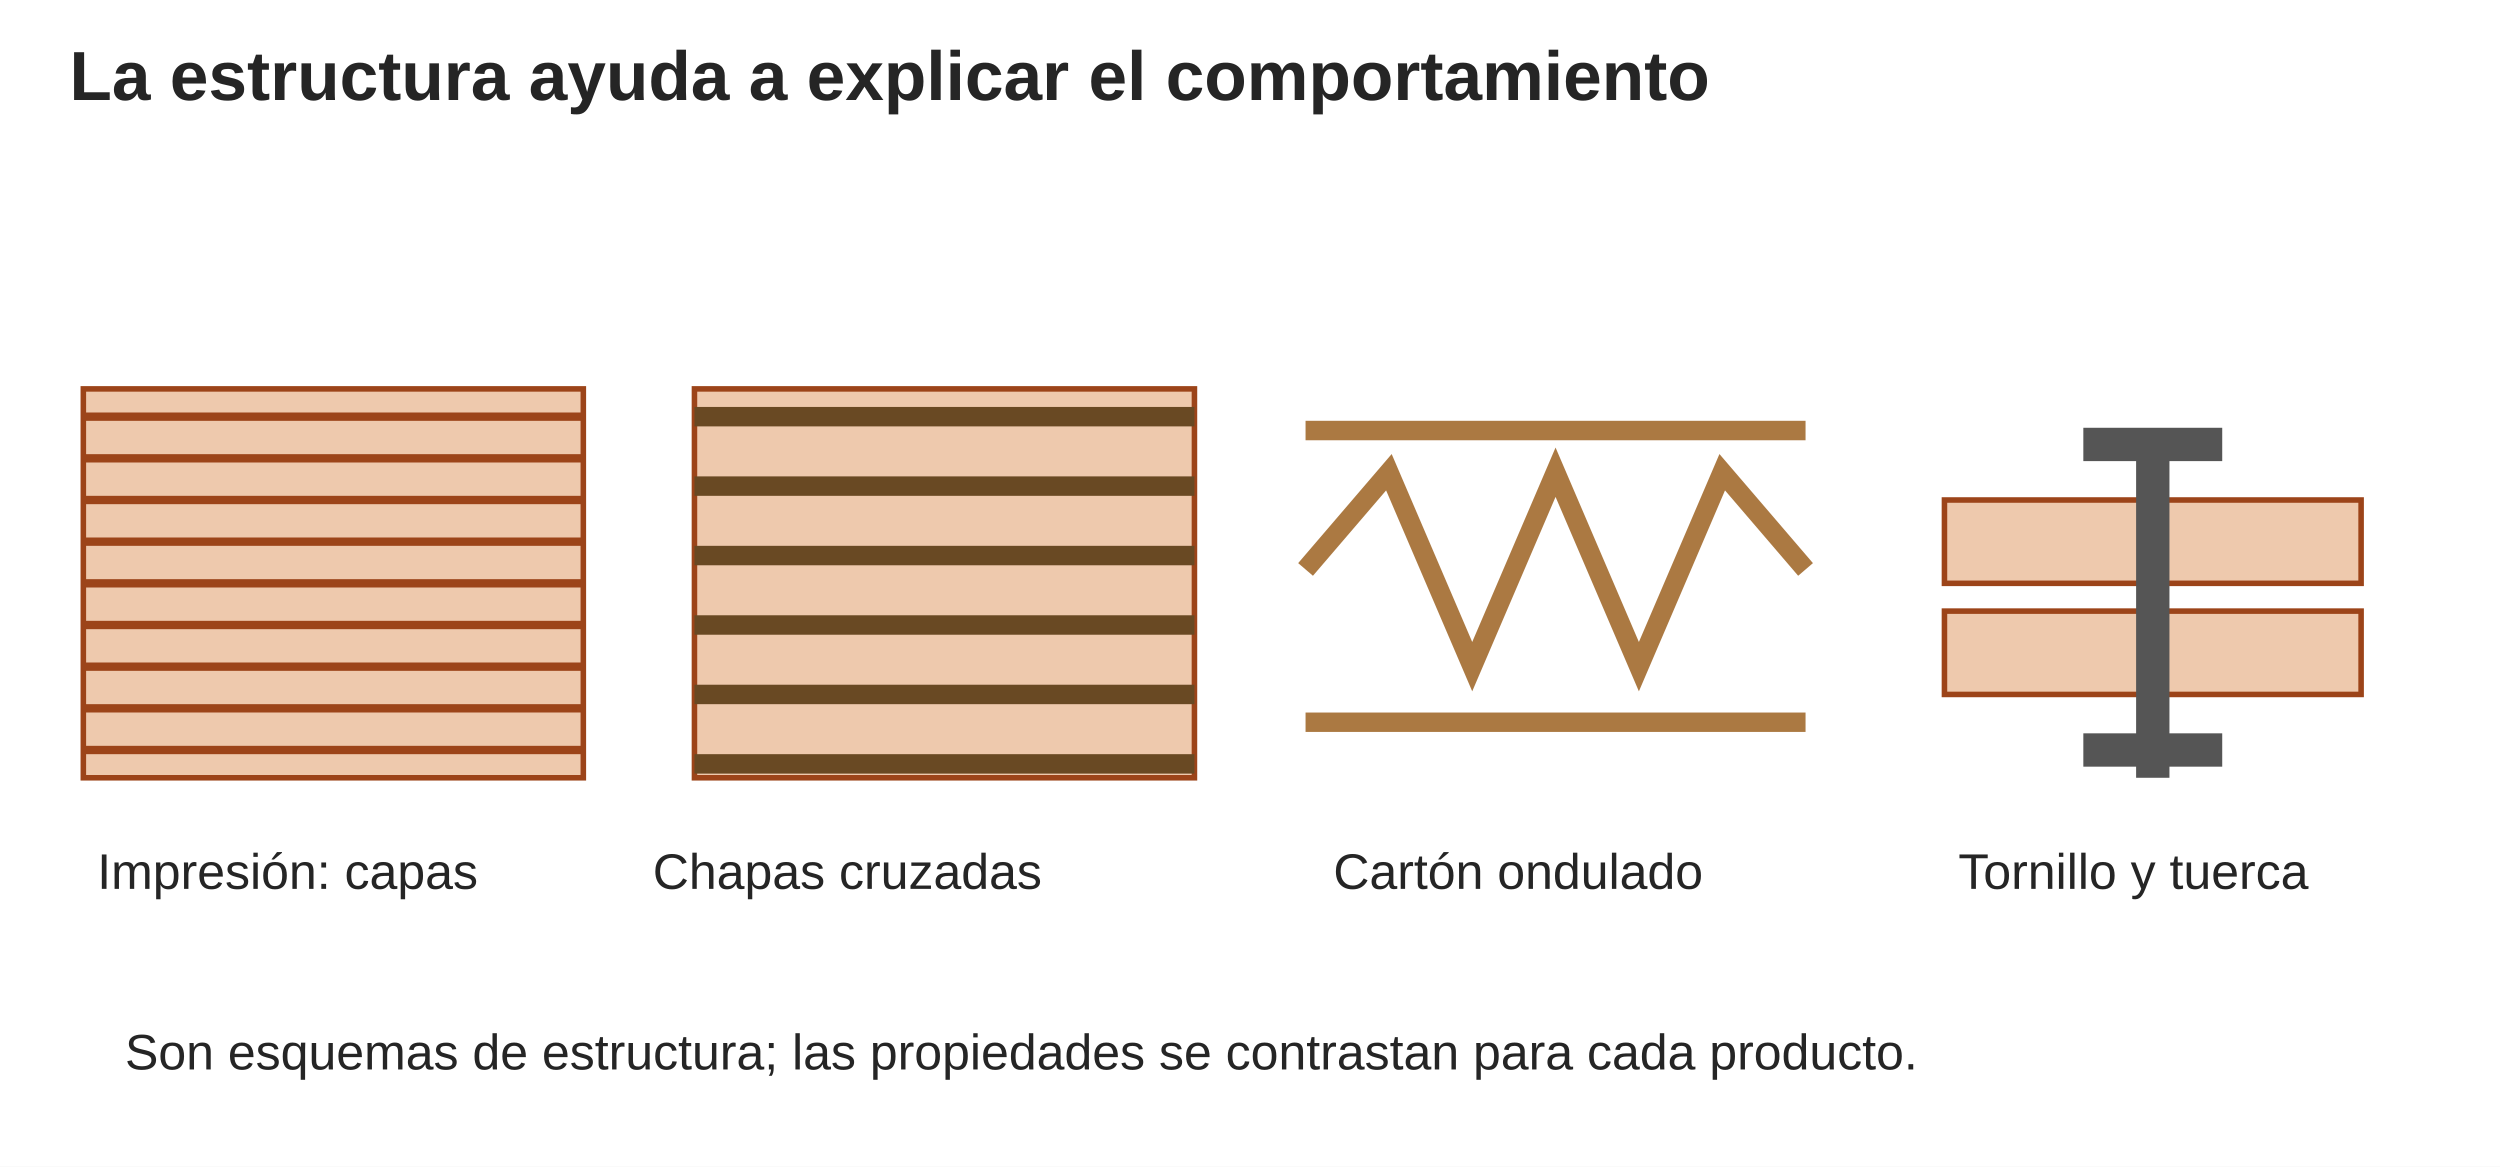
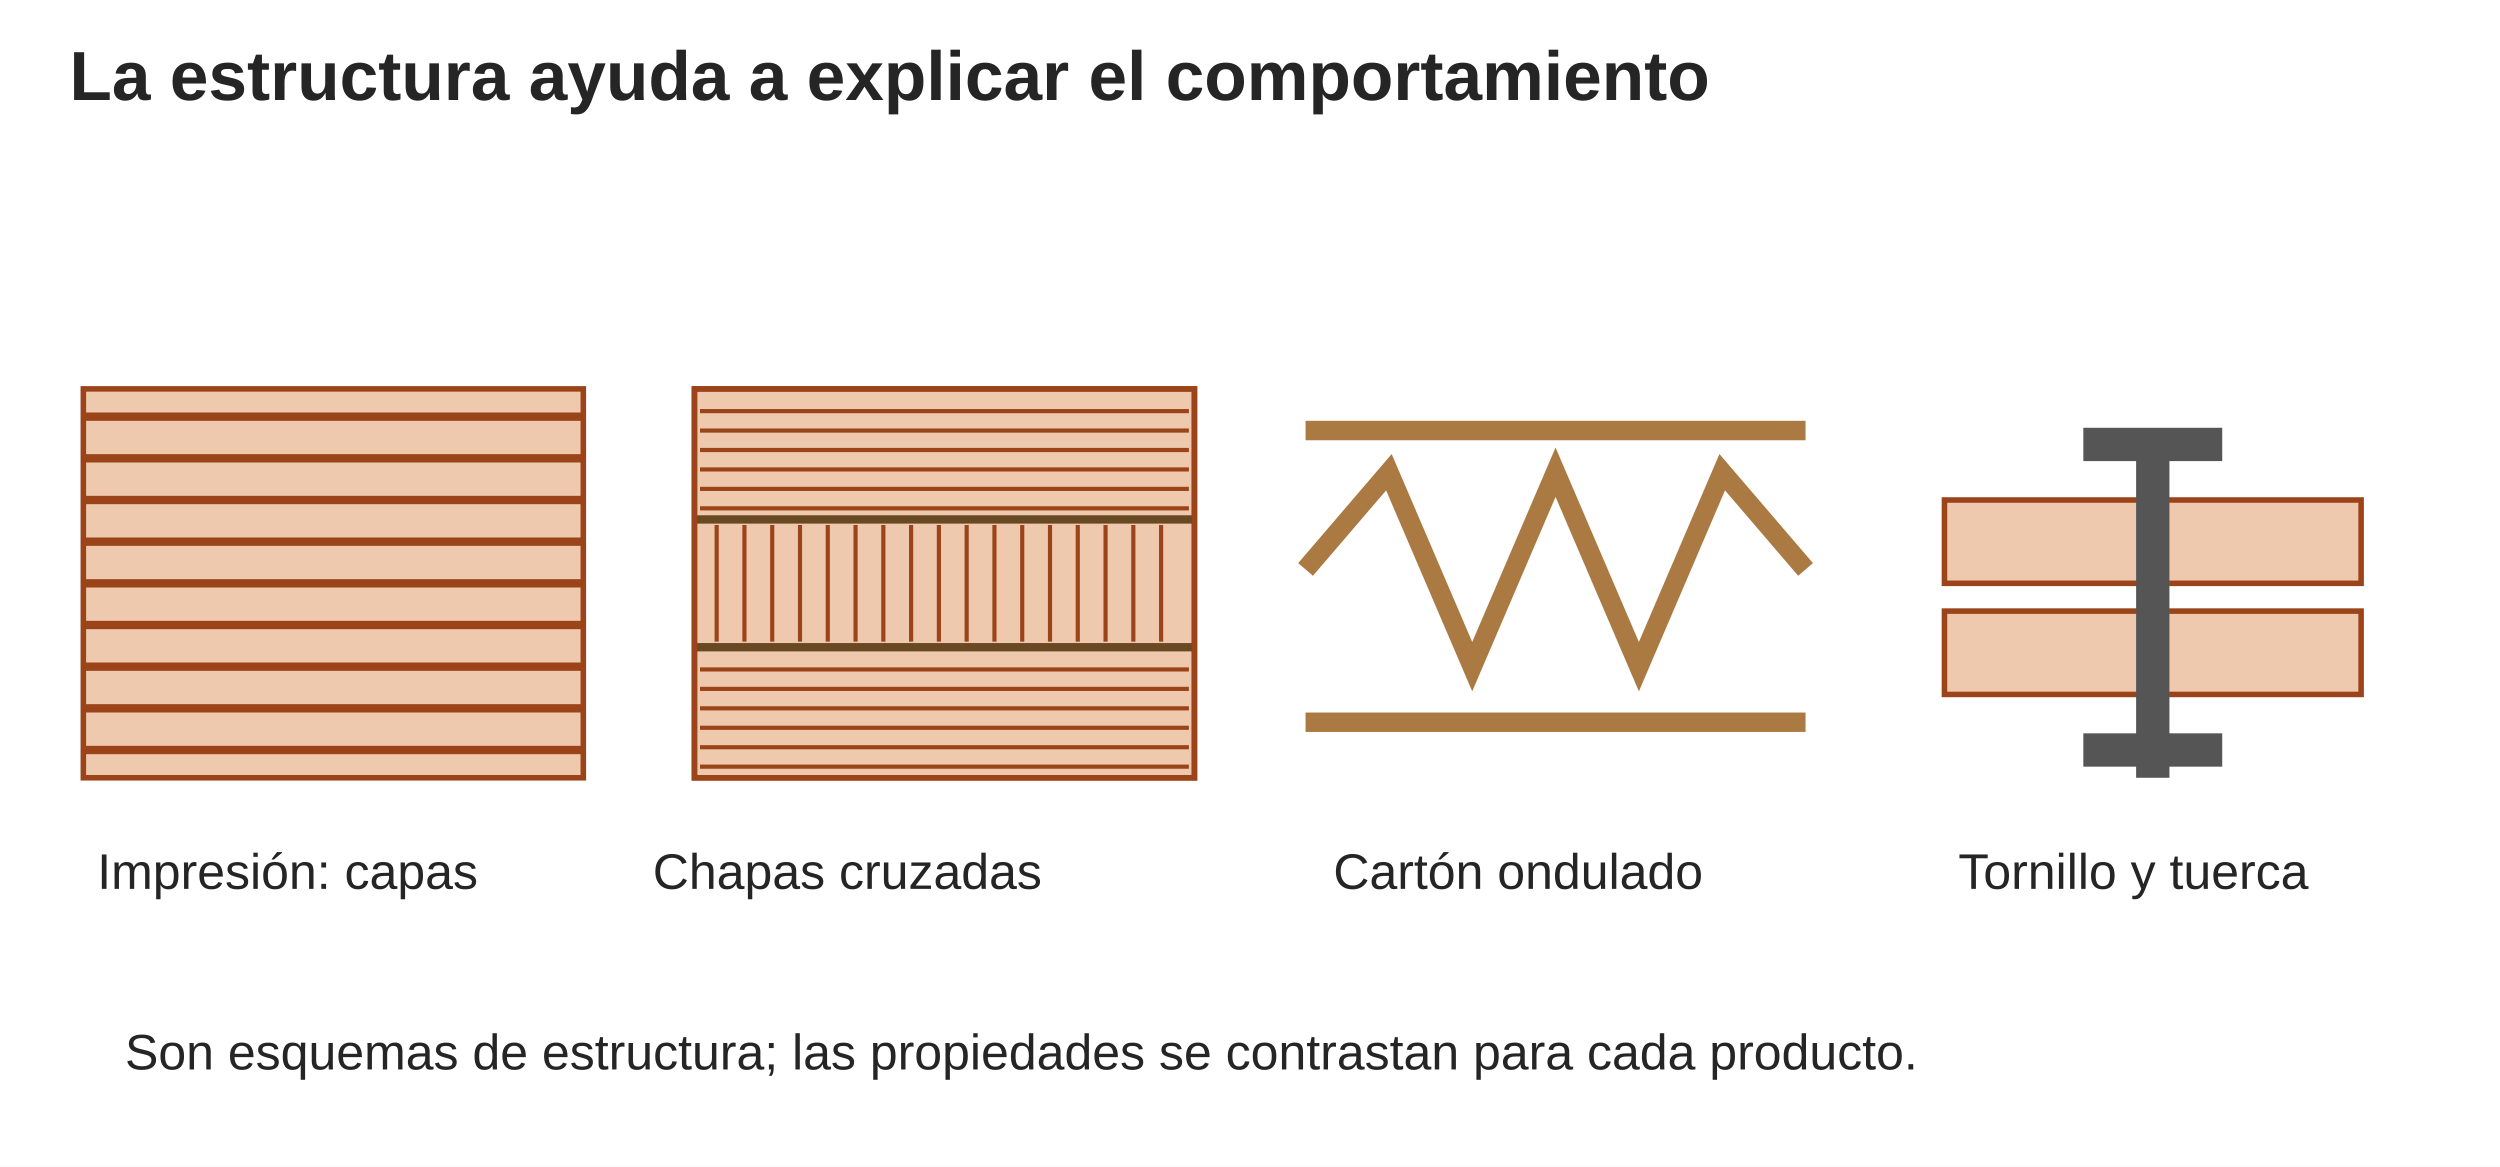
<svg xmlns="http://www.w3.org/2000/svg" width="900" height="420" viewBox="0 0 900 420" role="img">
  <defs>
    <marker id="arr" markerWidth="8" markerHeight="8" refX="7" refY="4" orient="auto-start-reverse" markerUnits="userSpaceOnUse">
      <path d="M0,0 L8,4 L0,8Z" fill="#453f93" />
    </marker>
    <pattern id="capas" width="8" height="10" patternUnits="userSpaceOnUse">
      <rect width="8" height="10" fill="#eec9ad" />
      <path d="M0 9H8" stroke="#9c4419" />
    </pattern>
  </defs>
  <style>text{font-family:Arial,sans-serif;fill:#252525;font-size:18px}.titulo{font-size:25px;font-weight:bold}.small{font-size:15px}.pieza{fill:#eec9ad;stroke:#9c4419;stroke-width:2}.hueco{fill:#e7f2fa;stroke:#367da5;stroke-width:2;stroke-dasharray:6 4}.cota{fill:none;stroke:#453f93;stroke-width:2;marker-start:url(#arr);marker-end:url(#arr)}.flecha{fill:none;stroke:#453f93;stroke-width:3;marker-end:url(#arr)}.mal{fill:#fde5e3;stroke:#a32929;stroke-width:2}</style>
  <rect width="100%" height="100%" fill="white" />
  <text x="25" y="36" class="titulo">La estructura ayuda a explicar el comportamiento</text>
  <rect x="30" y="140" width="180" height="140" class="pieza" />
  <path d="M30 150H210" stroke="#9c4419" stroke-width="3" />
  <path d="M30 165H210" stroke="#9c4419" stroke-width="3" />
  <path d="M30 180H210" stroke="#9c4419" stroke-width="3" />
  <path d="M30 195H210" stroke="#9c4419" stroke-width="3" />
  <path d="M30 210H210" stroke="#9c4419" stroke-width="3" />
  <path d="M30 225H210" stroke="#9c4419" stroke-width="3" />
  <path d="M30 240H210" stroke="#9c4419" stroke-width="3" />
  <path d="M30 255H210" stroke="#9c4419" stroke-width="3" />
  <path d="M30 270H210" stroke="#9c4419" stroke-width="3" />
  <text x="35" y="320" class="">Impresión: capas</text>
  <rect x="250" y="140" width="180" height="140" class="pieza" />
-   <path d="M250 150H430" stroke="#694923" stroke-width="7" />
-   <path d="M250 175H430" stroke="#694923" stroke-width="7" />
-   <path d="M250 200H430" stroke="#694923" stroke-width="7" />
-   <path d="M250 225H430" stroke="#694923" stroke-width="7" />
-   <path d="M250 250H430" stroke="#694923" stroke-width="7" />
-   <path d="M250 275H430" stroke="#694923" stroke-width="7" />
+   <path d="M252 148H428" stroke="#9c4419" stroke-width="1.5" />
+   <path d="M252 155H428" stroke="#9c4419" stroke-width="1.5" />
+   <path d="M252 162H428" stroke="#9c4419" stroke-width="1.5" />
+   <path d="M252 169H428" stroke="#9c4419" stroke-width="1.5" />
+   <path d="M252 176H428" stroke="#9c4419" stroke-width="1.5" />
+   <path d="M252 183H428" stroke="#9c4419" stroke-width="1.5" />
+   <path d="M258 189V231" stroke="#9c4419" stroke-width="1.5" />
+   <path d="M268 189V231" stroke="#9c4419" stroke-width="1.5" />
+   <path d="M278 189V231" stroke="#9c4419" stroke-width="1.5" />
+   <path d="M288 189V231" stroke="#9c4419" stroke-width="1.5" />
+   <path d="M298 189V231" stroke="#9c4419" stroke-width="1.5" />
+   <path d="M308 189V231" stroke="#9c4419" stroke-width="1.5" />
+   <path d="M318 189V231" stroke="#9c4419" stroke-width="1.5" />
+   <path d="M328 189V231" stroke="#9c4419" stroke-width="1.5" />
+   <path d="M338 189V231" stroke="#9c4419" stroke-width="1.5" />
+   <path d="M348 189V231" stroke="#9c4419" stroke-width="1.5" />
+   <path d="M358 189V231" stroke="#9c4419" stroke-width="1.5" />
+   <path d="M368 189V231" stroke="#9c4419" stroke-width="1.5" />
+   <path d="M378 189V231" stroke="#9c4419" stroke-width="1.5" />
+   <path d="M388 189V231" stroke="#9c4419" stroke-width="1.5" />
+   <path d="M398 189V231" stroke="#9c4419" stroke-width="1.5" />
+   <path d="M408 189V231" stroke="#9c4419" stroke-width="1.5" />
+   <path d="M418 189V231" stroke="#9c4419" stroke-width="1.5" />
+   <path d="M252 241H428" stroke="#9c4419" stroke-width="1.5" />
+   <path d="M252 248H428" stroke="#9c4419" stroke-width="1.5" />
+   <path d="M252 255H428" stroke="#9c4419" stroke-width="1.5" />
+   <path d="M252 262H428" stroke="#9c4419" stroke-width="1.5" />
+   <path d="M252 269H428" stroke="#9c4419" stroke-width="1.5" />
+   <path d="M252 276H428" stroke="#9c4419" stroke-width="1.5" />
+   <path d="M250 187H430 M250 233H430" stroke="#694923" stroke-width="3" />
+   <rect x="250" y="140" width="180" height="140" fill="none" stroke="#9c4419" stroke-width="2" />
  <text x="235" y="320" class="">Chapas cruzadas</text>
  <path d="M470 155H650 M470 260H650 M470 205L500 170L530 240L560 170L590 240L620 170L650 205" fill="none" stroke="#ab7942" stroke-width="7" />
  <text x="480" y="320" class="">Cartón ondulado</text>
  <rect x="700" y="180" width="150" height="30" class="pieza" />
  <rect x="700" y="220" width="150" height="30" class="pieza" />
  <path d="M775 155V280 M750 160H800 M750 270H800" stroke="#555" stroke-width="12" />
  <text x="705" y="320" class="">Tornillo y tuerca</text>
  <text x="45" y="385" class="">Son esquemas de estructura; las propiedades se contrastan para cada producto.</text>
</svg>
